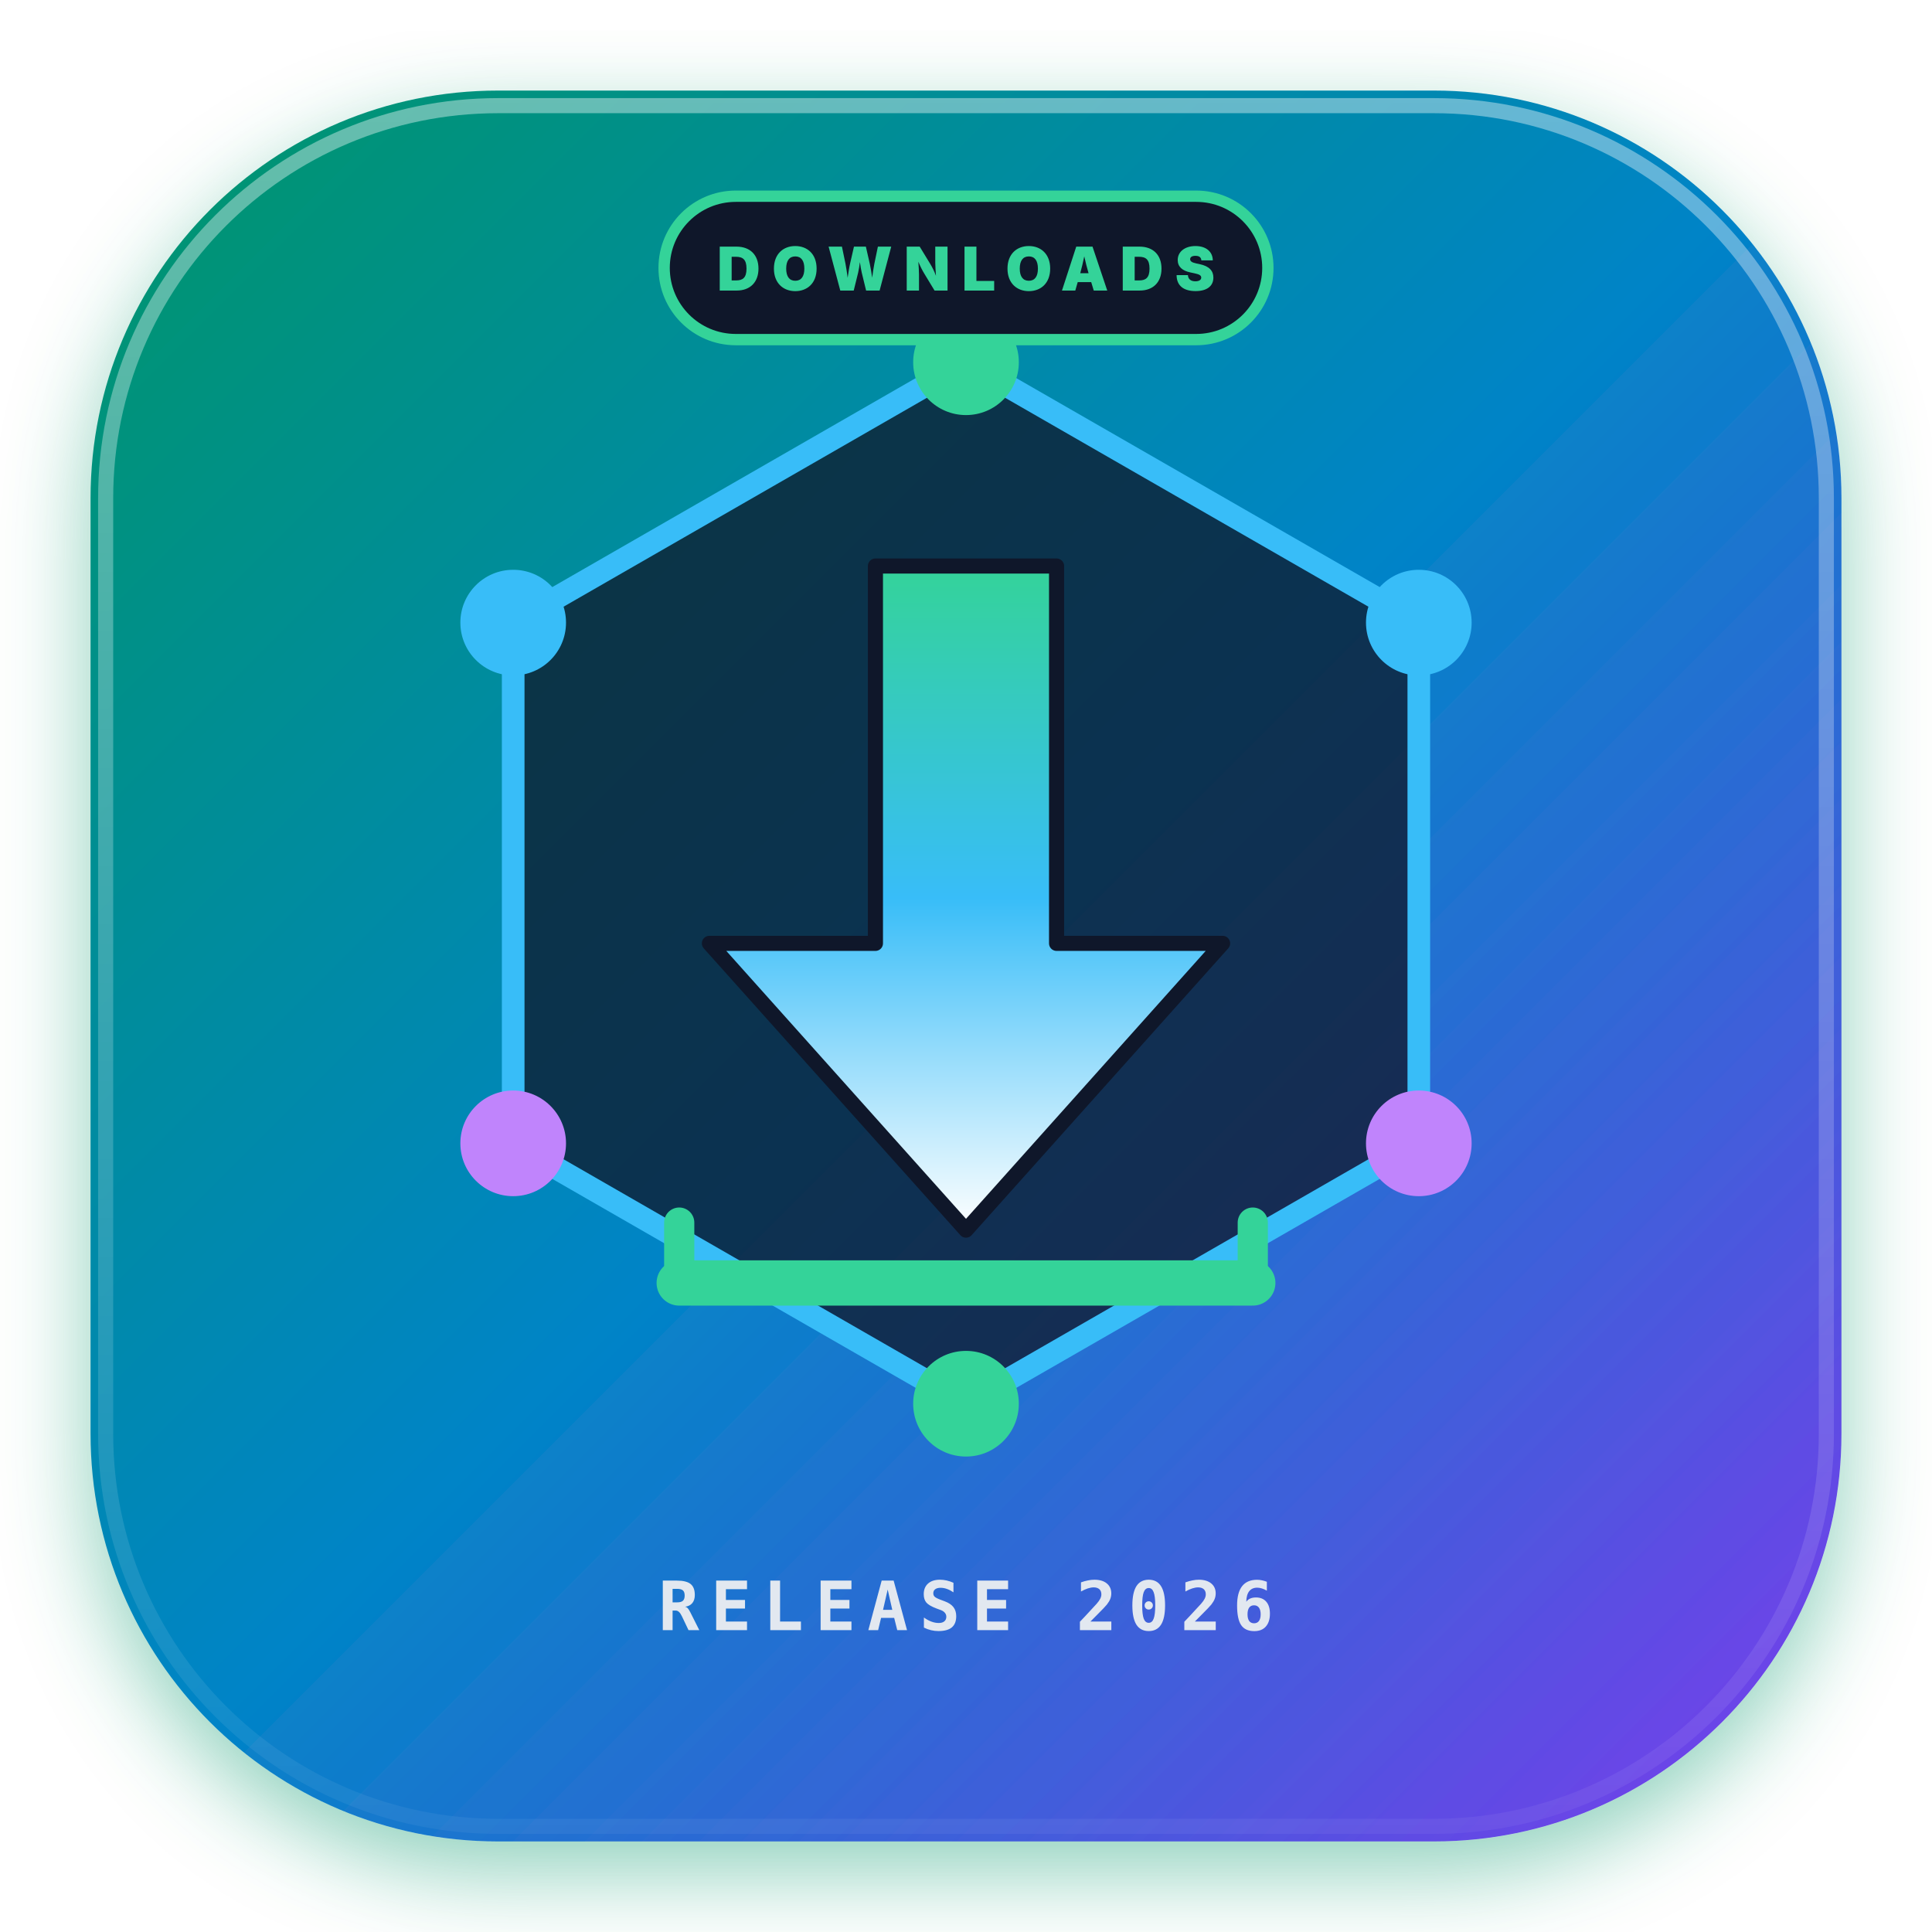
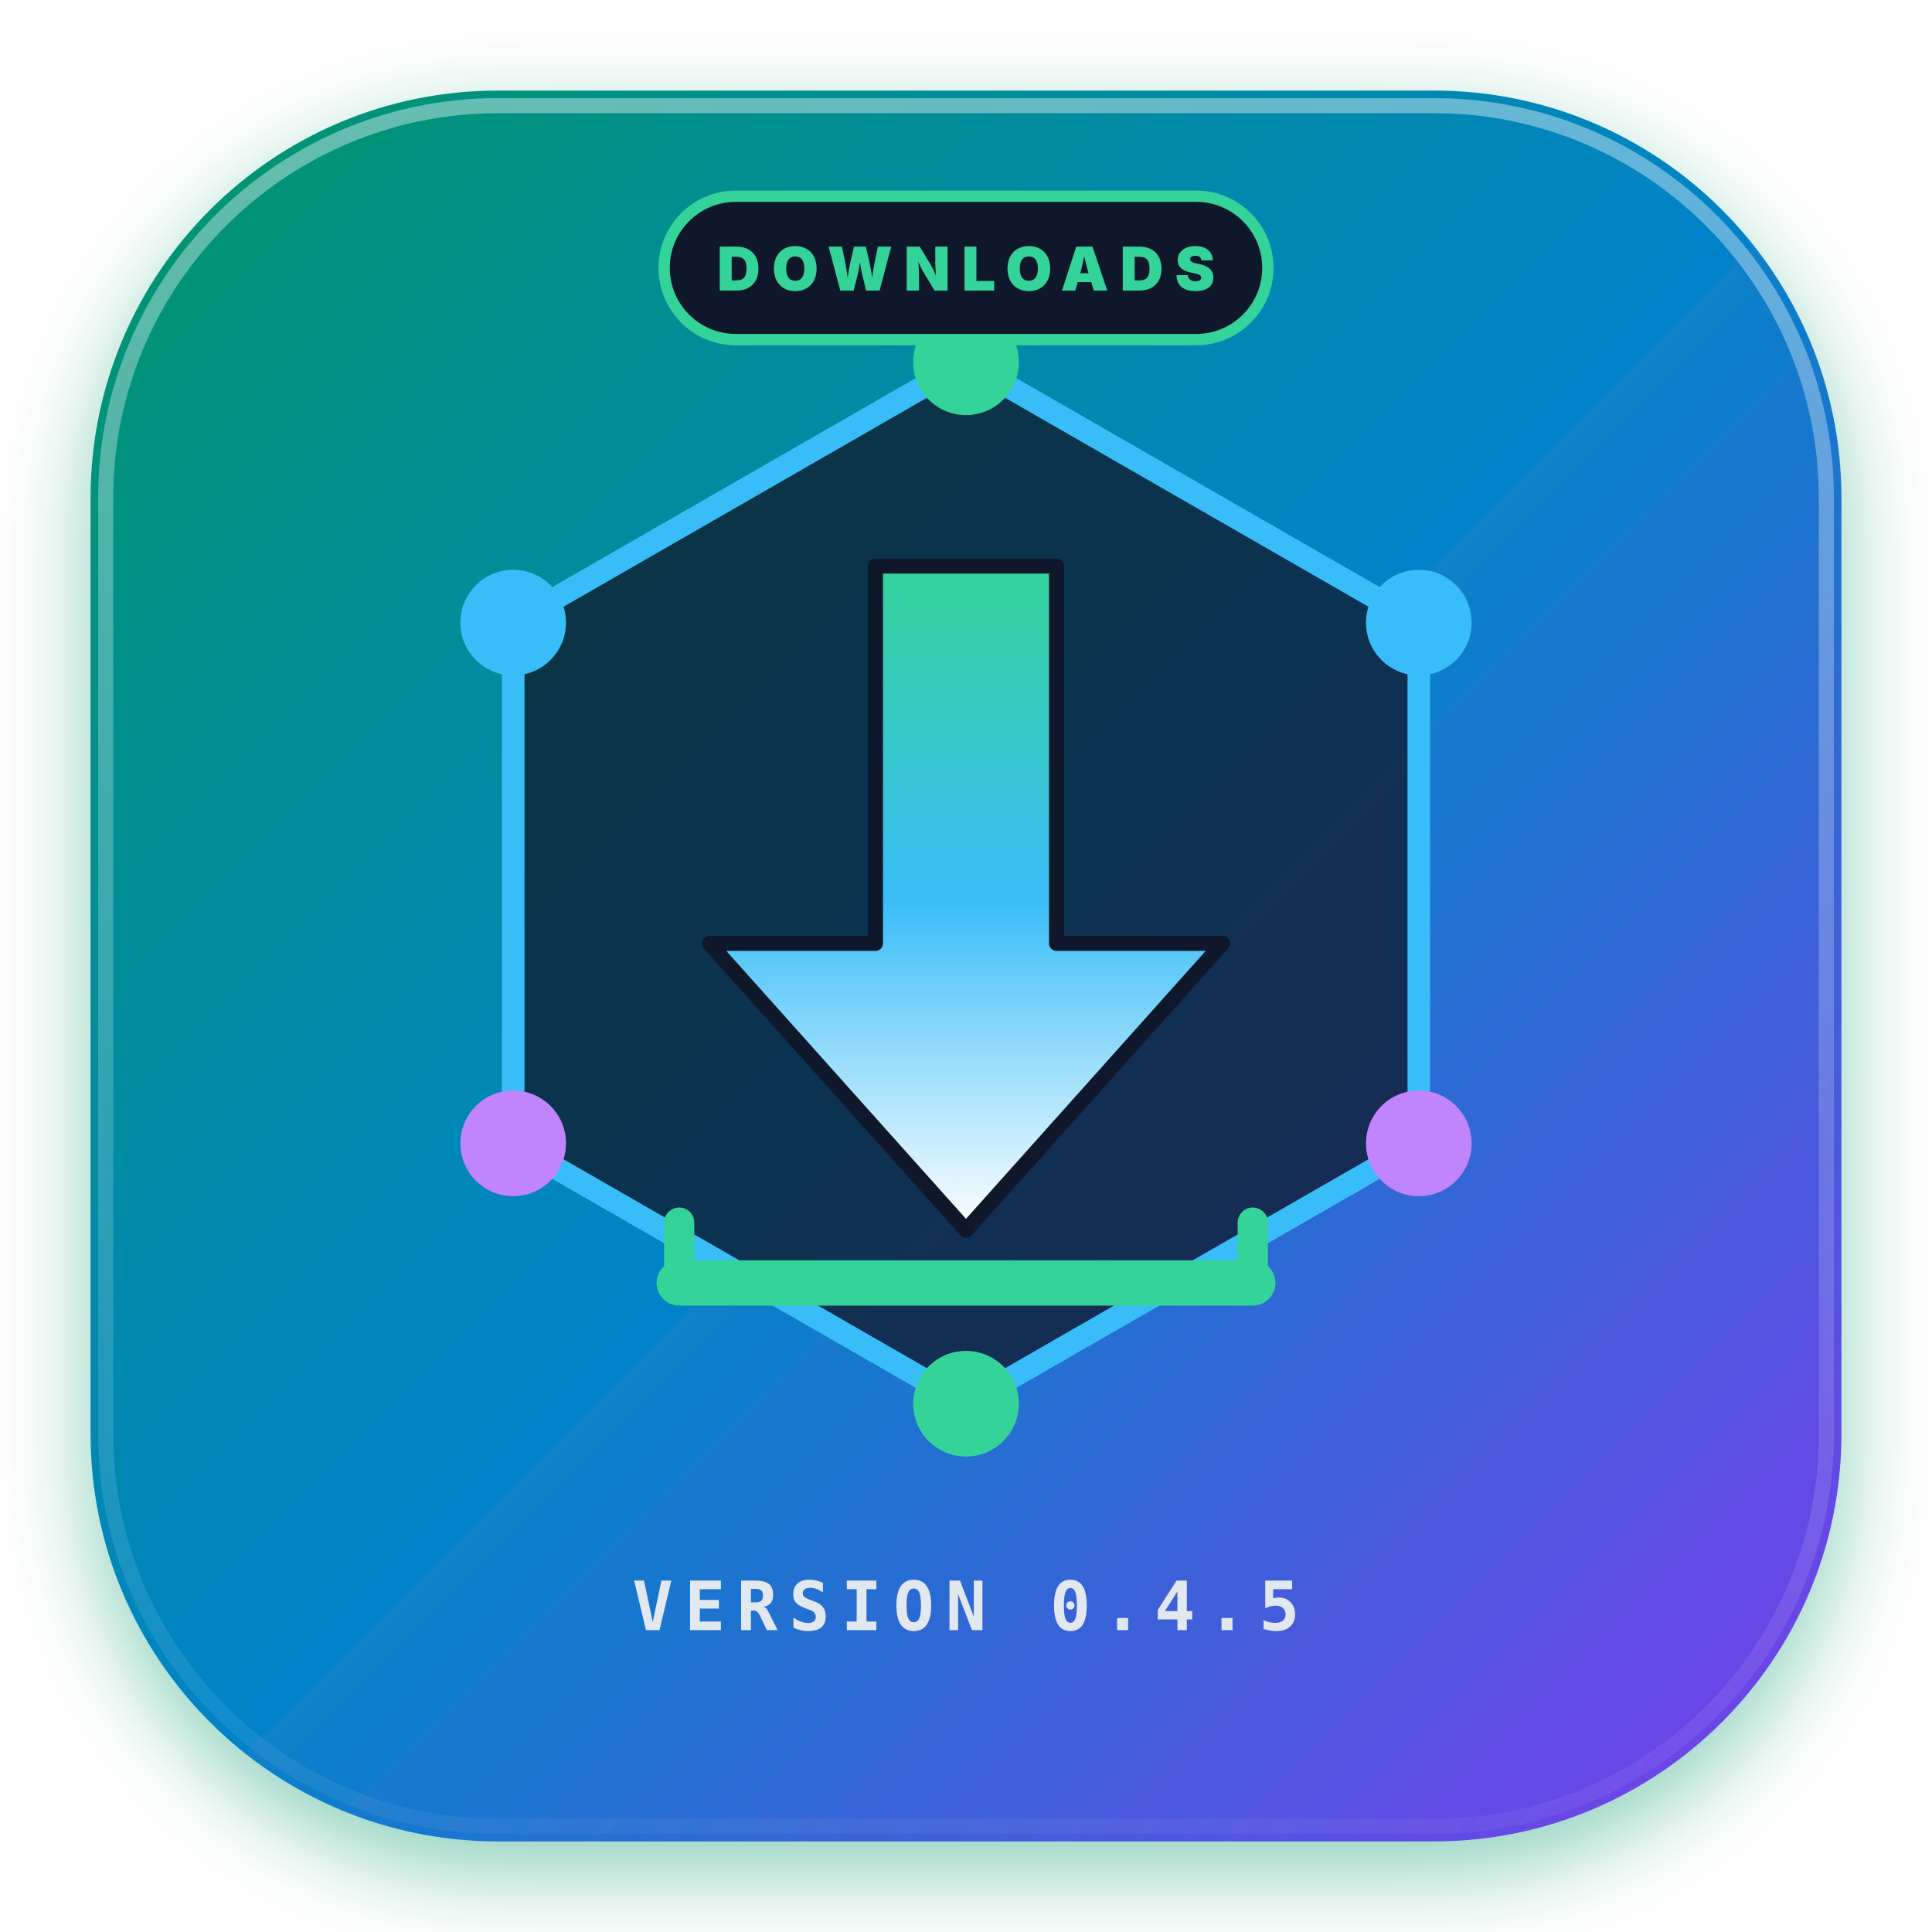
<svg xmlns="http://www.w3.org/2000/svg" viewBox="0 0 512 512" width="100%" height="100%">
  <defs>
    <linearGradient id="dlBgGrad" x1="0%" y1="0%" x2="100%" y2="100%">
      <stop offset="0%" stop-color="#059669" />
      <stop offset="50%" stop-color="#0284c7" />
      <stop offset="100%" stop-color="#7c3aed" />
    </linearGradient>
    <linearGradient id="dlGlass" x1="0%" y1="0%" x2="0%" y2="100%">
      <stop offset="0%" stop-color="#ffffff" stop-opacity="0.4" />
      <stop offset="100%" stop-color="#ffffff" stop-opacity="0.05" />
    </linearGradient>
    <linearGradient id="arrowGrad" x1="0%" y1="0%" x2="0%" y2="100%">
      <stop offset="0%" stop-color="#34d399" />
      <stop offset="50%" stop-color="#38bdf8" />
      <stop offset="100%" stop-color="#ffffff" />
    </linearGradient>
    <filter id="dlGlow" x="-20%" y="-20%" width="140%" height="140%">
      <feDropShadow dx="0" dy="8" stdDeviation="12" flood-color="#059669" flood-opacity="0.45" />
    </filter>
  </defs>
  <rect x="24" y="24" width="464" height="464" rx="108" fill="url(#dlBgGrad)" filter="url(#dlGlow)" />
  <rect x="28" y="28" width="456" height="456" rx="104" fill="none" stroke="url(#dlGlass)" stroke-width="4" />
  <polygon points="256,96 376,165 376,303 256,372 136,303 136,165" fill="#0f172a" fill-opacity="0.75" stroke="#38bdf8" stroke-width="6" stroke-linejoin="round" />
  <circle cx="256" cy="96" r="14" fill="#34d399" />
  <circle cx="376" cy="165" r="14" fill="#38bdf8" />
  <circle cx="376" cy="303" r="14" fill="#c084fc" />
  <circle cx="256" cy="372" r="14" fill="#34d399" />
  <circle cx="136" cy="303" r="14" fill="#c084fc" />
  <circle cx="136" cy="165" r="14" fill="#38bdf8" />
  <path d="M 232 150 L 280 150 L 280 250 L 324 250 L 256 326 L 188 250 L 232 250 Z" fill="url(#arrowGrad)" stroke="#0f172a" stroke-width="4" stroke-linejoin="round" />
  <path d="M 180 340 L 332 340" stroke="#34d399" stroke-width="12" stroke-linecap="round" />
  <path d="M 180 340 L 180 324" stroke="#34d399" stroke-width="8" stroke-linecap="round" />
  <path d="M 332 340 L 332 324" stroke="#34d399" stroke-width="8" stroke-linecap="round" />
  <rect x="176" y="52" width="160" height="38" rx="19" fill="#0f172a" stroke="#34d399" stroke-width="3" />
  <text x="256" y="77" font-family="'Inter', -apple-system, sans-serif" font-weight="900" font-size="16" fill="#34d399" text-anchor="middle" letter-spacing="3">DOWNLOADS</text>
-   <text x="256" y="432" font-family="'JetBrains Mono', monospace" font-weight="700" font-size="18" fill="#e2e8f0" text-anchor="middle" letter-spacing="3">RELEASE 2026</text>
+   <text x="256" y="432" font-family="'JetBrains Mono', monospace" font-weight="700" font-size="18" fill="#e2e8f0" text-anchor="middle" letter-spacing="3">VERSION 0.4.5</text>
</svg>
